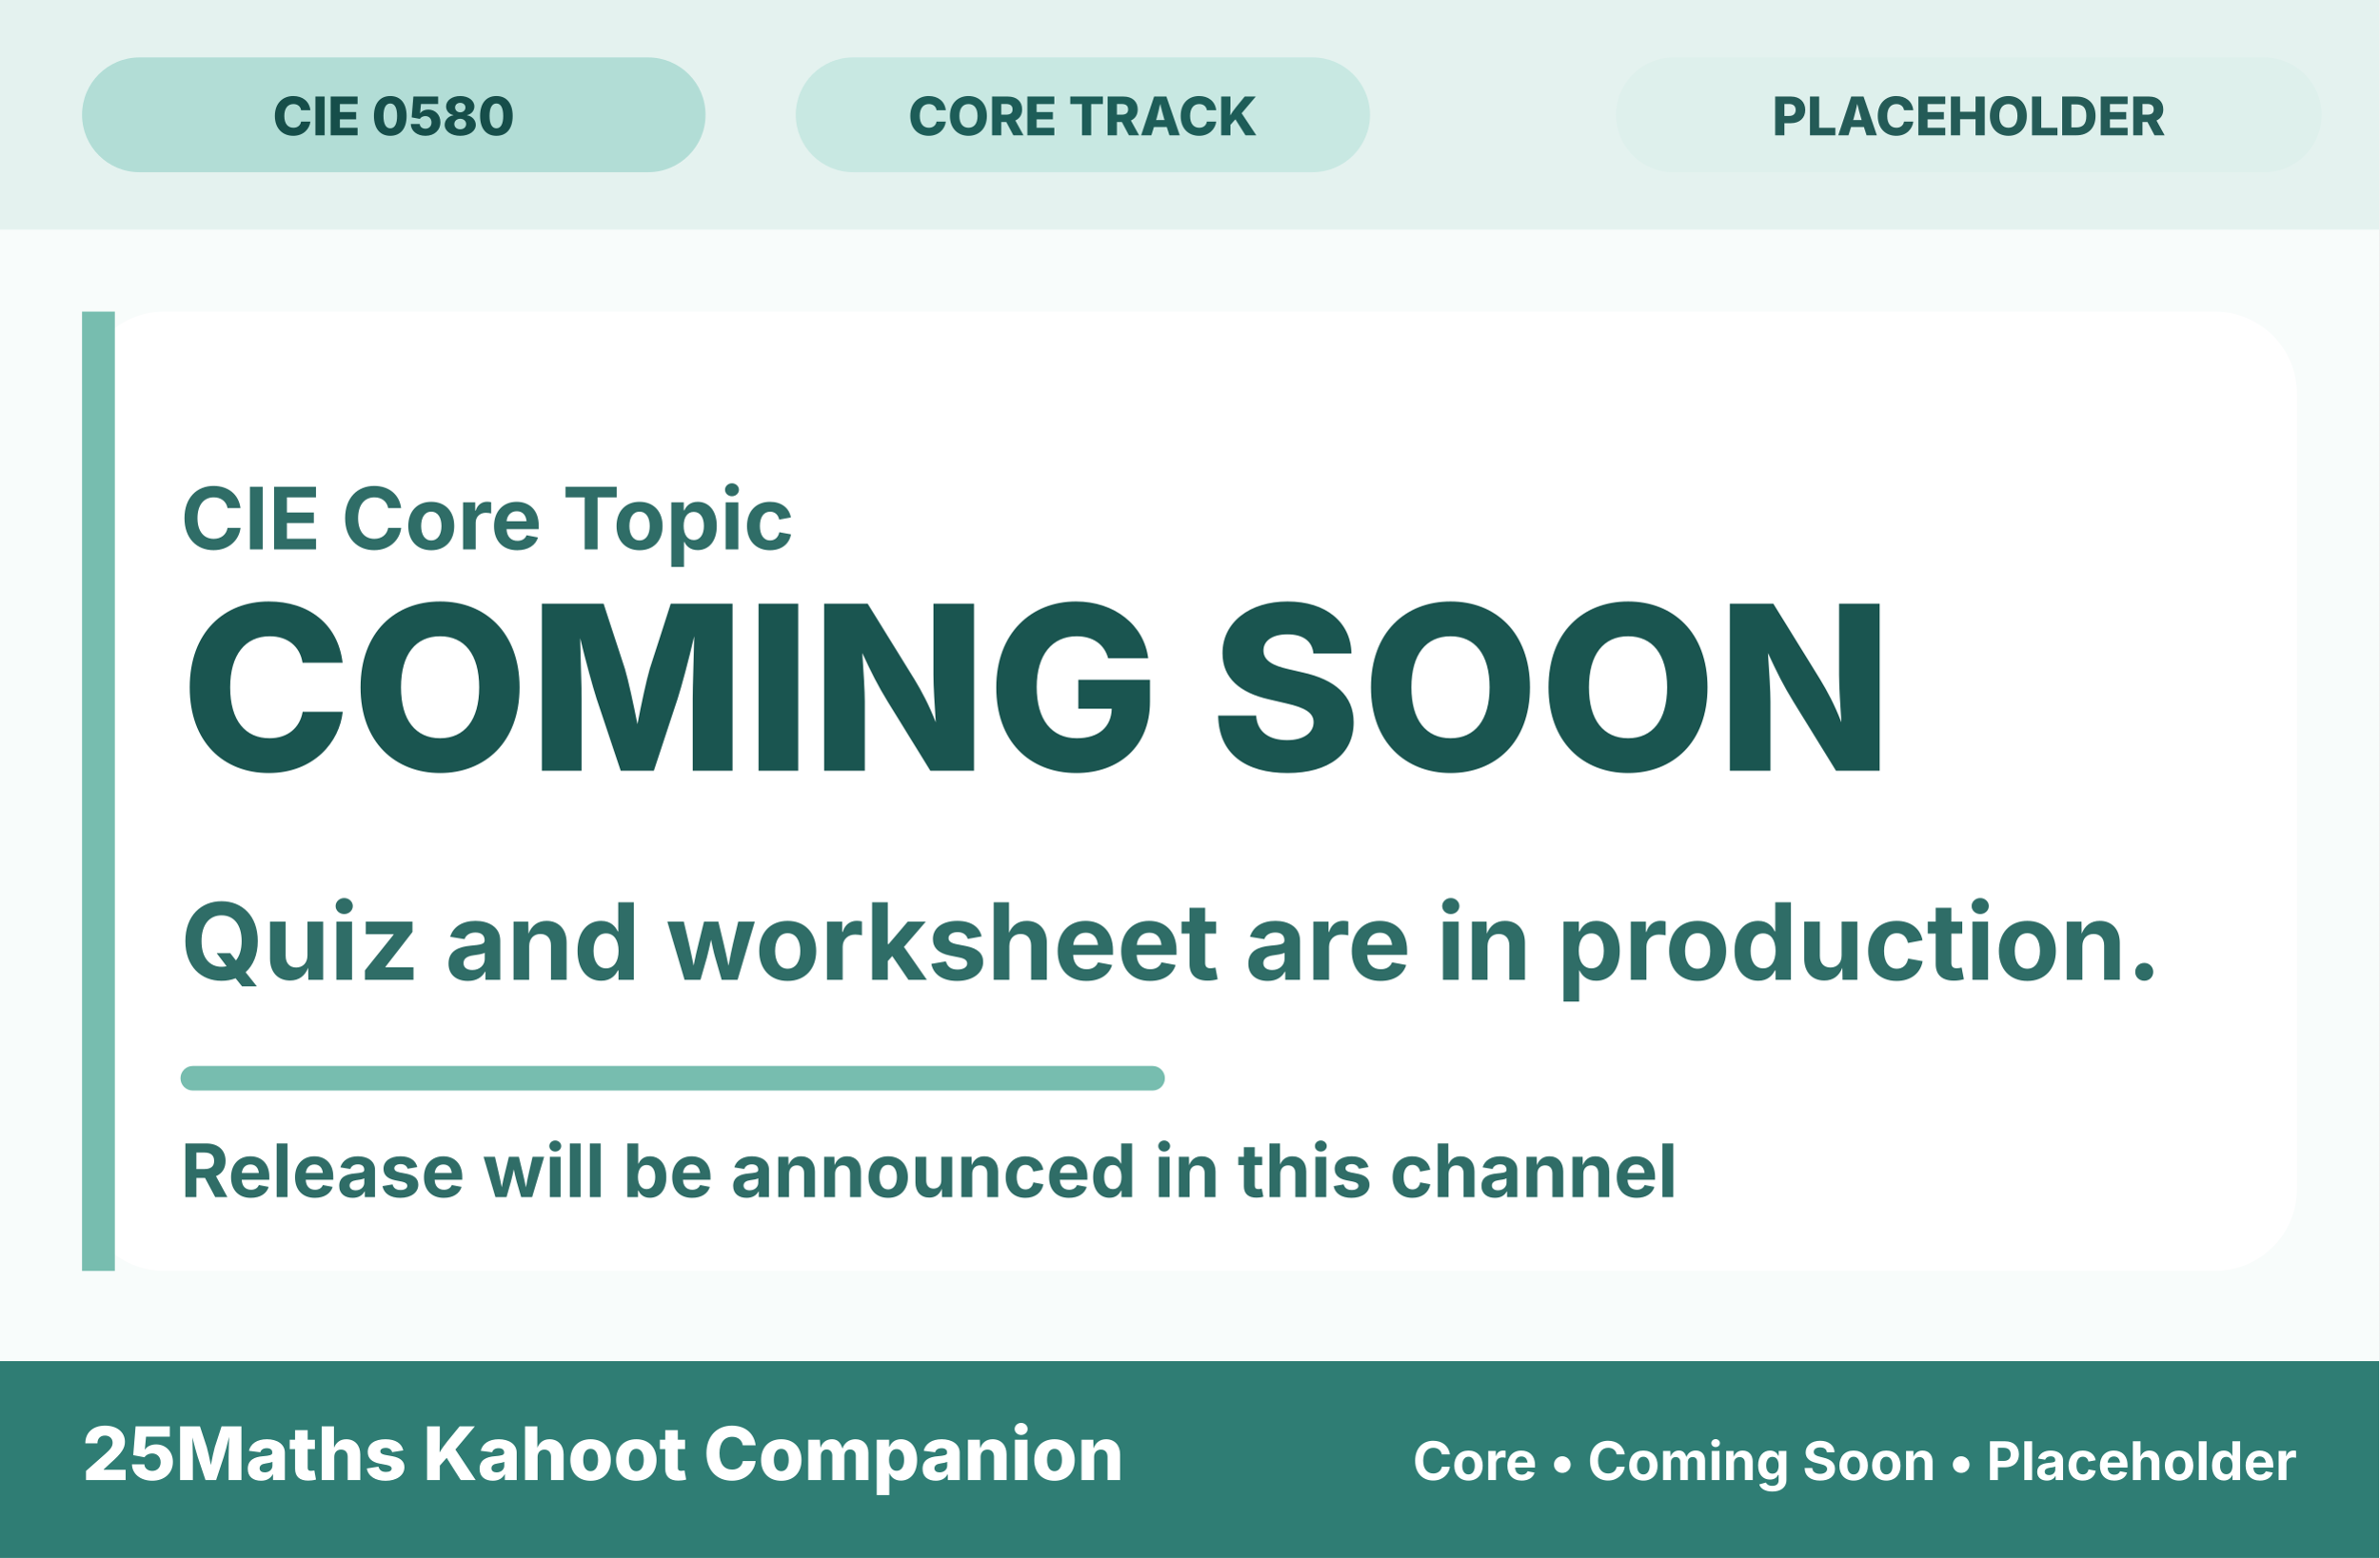
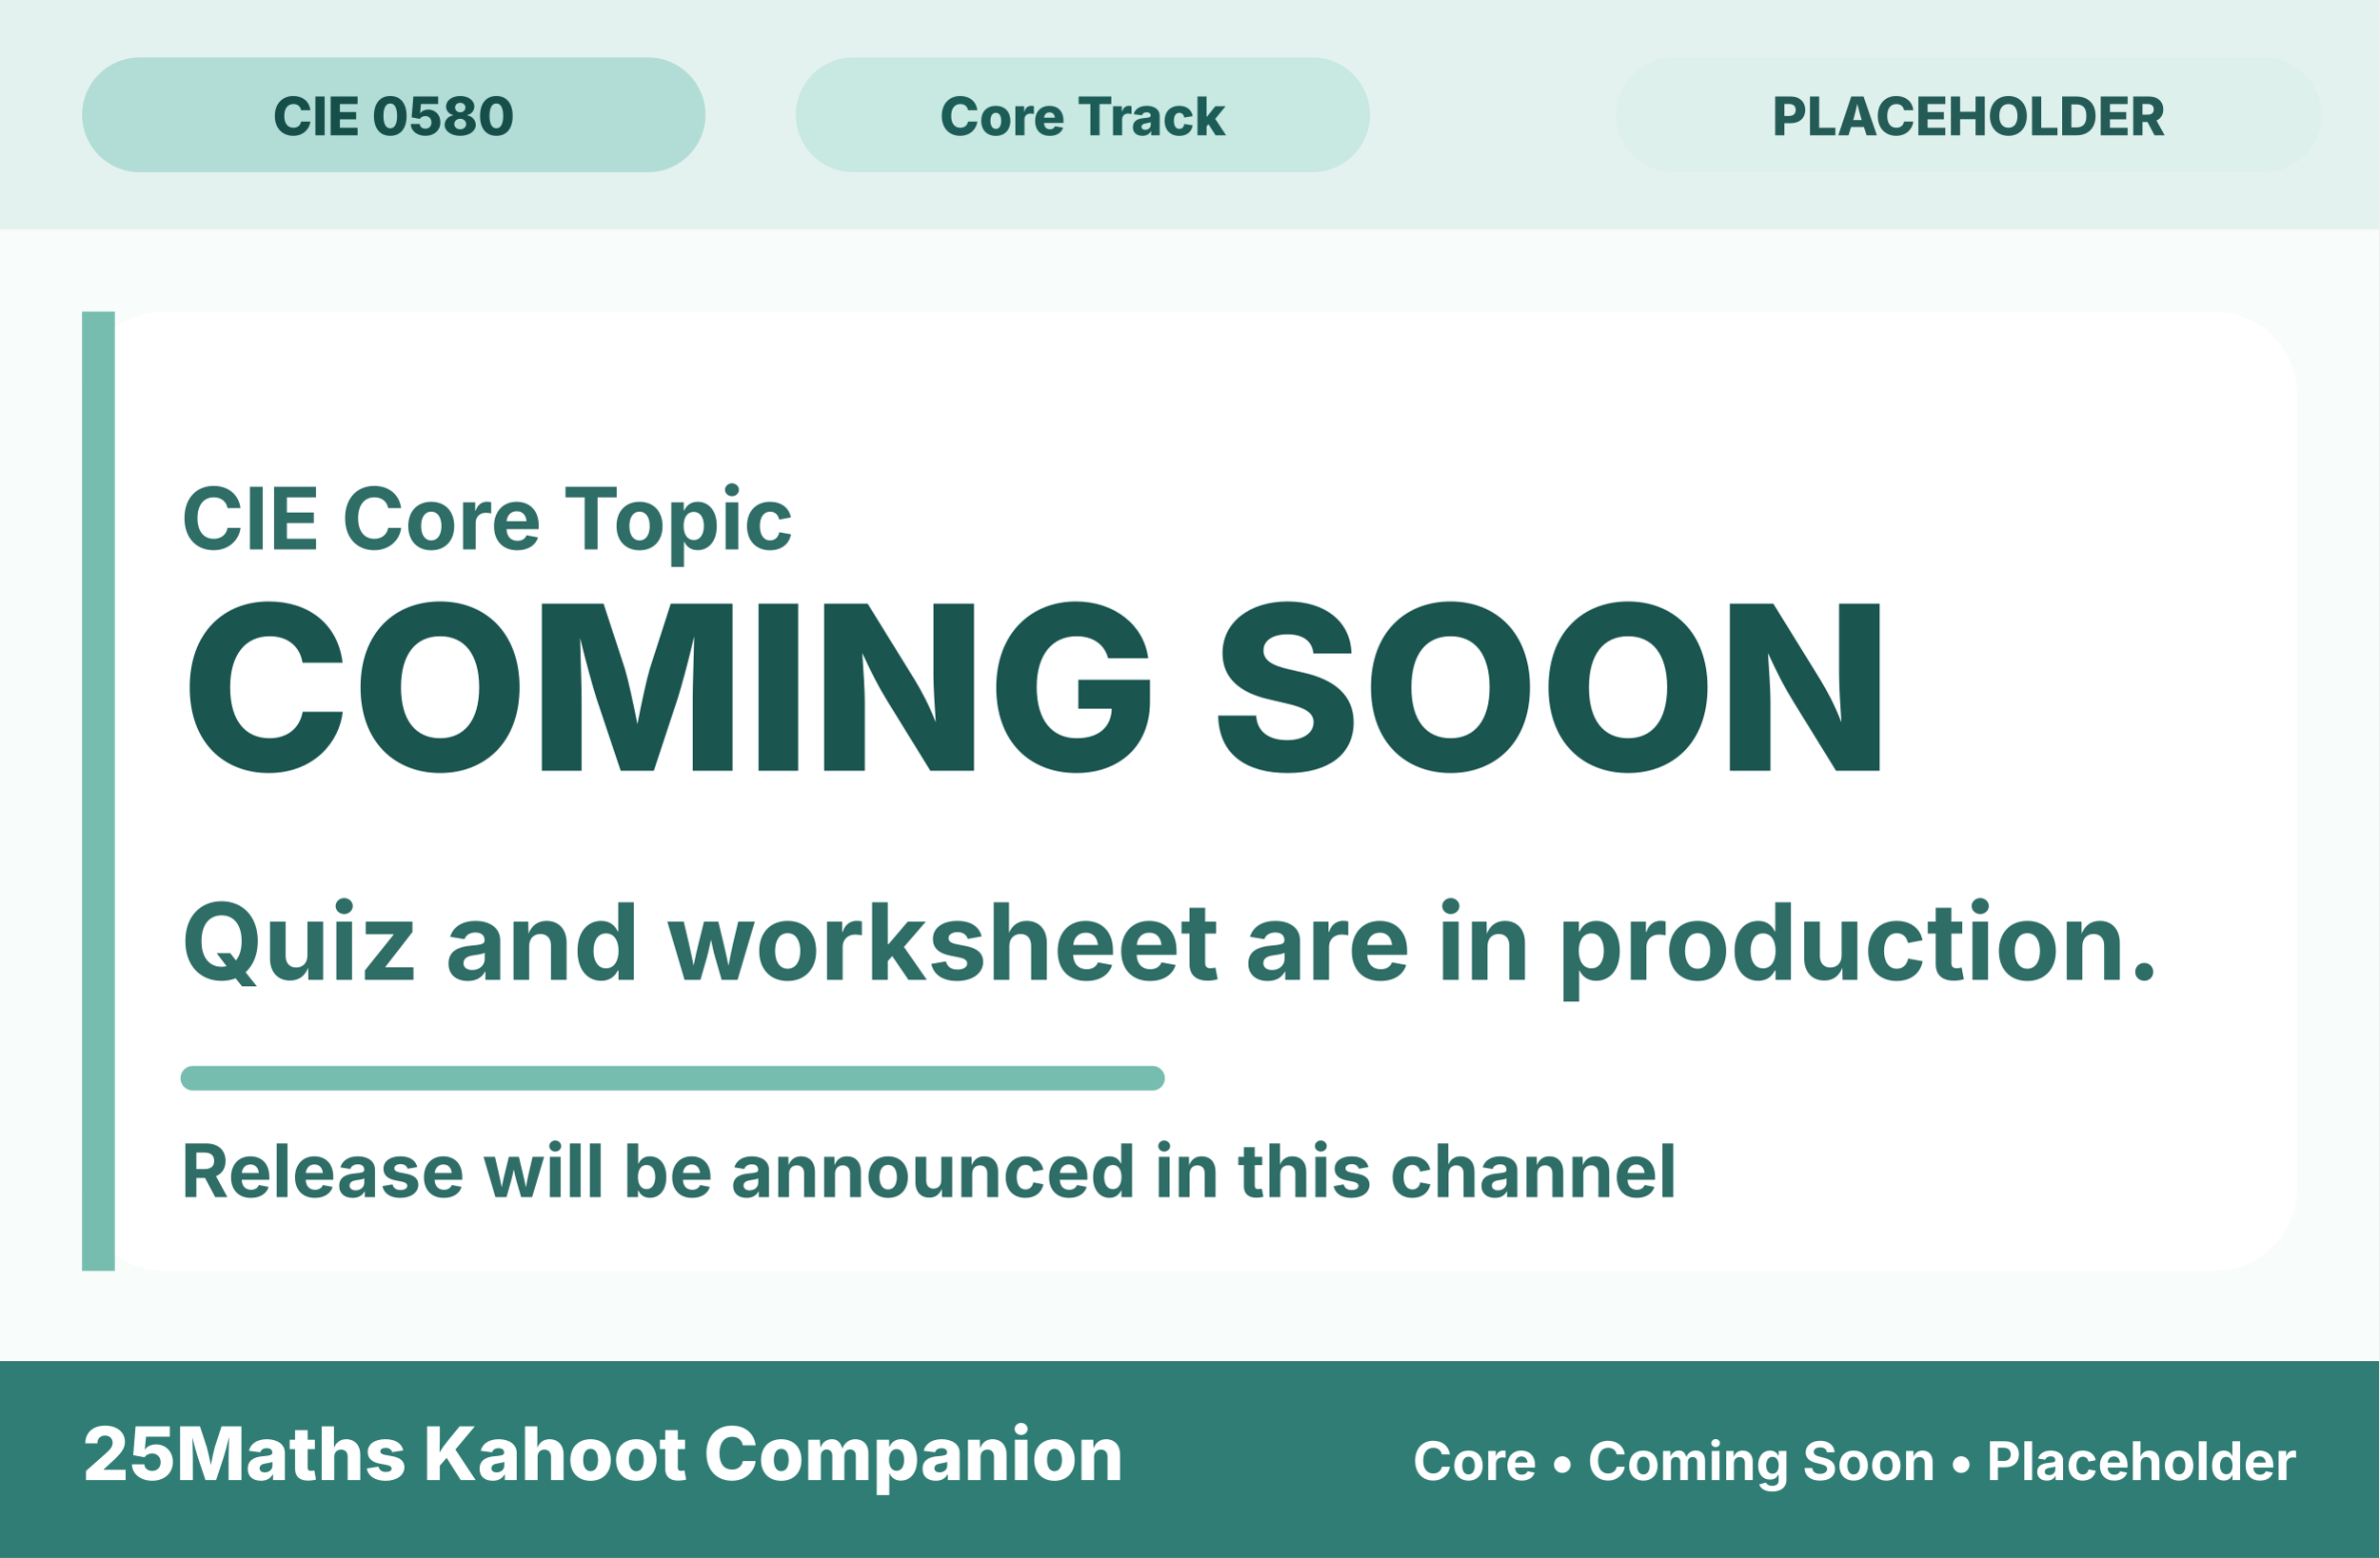
<svg xmlns="http://www.w3.org/2000/svg" width="2320" height="1520" viewBox="0 0 580 380" role="img" aria-label="CIE Core coming soon placeholder" text-rendering="geometricPrecision" shape-rendering="geometricPrecision">
  <rect width="580" height="380" fill="#F8FCFB" />
  <rect x="0" y="0" width="580" height="56" fill="#E4F2EF" />
  <rect x="20" y="14" width="152" height="28" rx="14" fill="#B2DDD6" />
  <text x="96" y="33" text-anchor="middle" font-family="Avenir Next, Inter, Arial, sans-serif" font-size="13" font-weight="800" fill="#164E4A">CIE 0580</text>
  <rect x="194" y="14" width="140" height="28" rx="14" fill="#C8E8E2" />
-   <text x="264" y="33" text-anchor="middle" font-family="Avenir Next, Inter, Arial, sans-serif" font-size="13" font-weight="800" fill="#1D5D58">CORE TRACK</text>
+   <text x="264" y="33" text-anchor="middle" font-family="Avenir Next, Inter, Arial, sans-serif" font-size="13" font-weight="800" fill="#1D5D58">Core Track</text>
  <rect x="394" y="14" width="172" height="28" rx="14" fill="#DEF0EC" />
  <text x="480" y="33" text-anchor="middle" font-family="Avenir Next, Inter, Arial, sans-serif" font-size="13" font-weight="800" fill="#245B57">PLACEHOLDER</text>
  <rect x="20" y="76" width="540" height="234" rx="20" fill="#FFFFFF" />
  <rect x="20" y="76" width="8" height="234" fill="#77BDAF" />
  <text x="44" y="134" font-family="Avenir Next, Inter, Arial, sans-serif" font-size="21" font-weight="700" fill="#2F6D67">CIE Core Topic</text>
  <text x="44" y="188" font-family="Avenir Next, Inter, Arial, sans-serif" font-size="56" font-weight="800" fill="#1A5550">COMING SOON</text>
  <text x="44" y="239" font-family="Avenir Next, Inter, Arial, sans-serif" font-size="26" font-weight="700" fill="#2F6D67">Quiz and worksheet are in production.</text>
  <rect x="44" y="260" width="240" height="6" rx="3" fill="#77BDAF" />
  <text x="44" y="292" font-family="Avenir Next, Inter, Arial, sans-serif" font-size="18" font-weight="700" fill="#2F6D67">Release will be announced in this channel</text>
  <rect x="0" y="332" width="580" height="48" fill="#2F7D74" />
  <text x="20" y="361" font-family="Avenir Next, Inter, Arial, sans-serif" font-size="18" font-weight="800" fill="#FFFFFF">25Maths Kahoot Companion</text>
  <text x="560" y="361" text-anchor="end" font-family="Avenir Next, Inter, Arial, sans-serif" font-size="13" font-weight="700" fill="#FFFFFF">Core • Coming Soon • Placeholder</text>
</svg>
